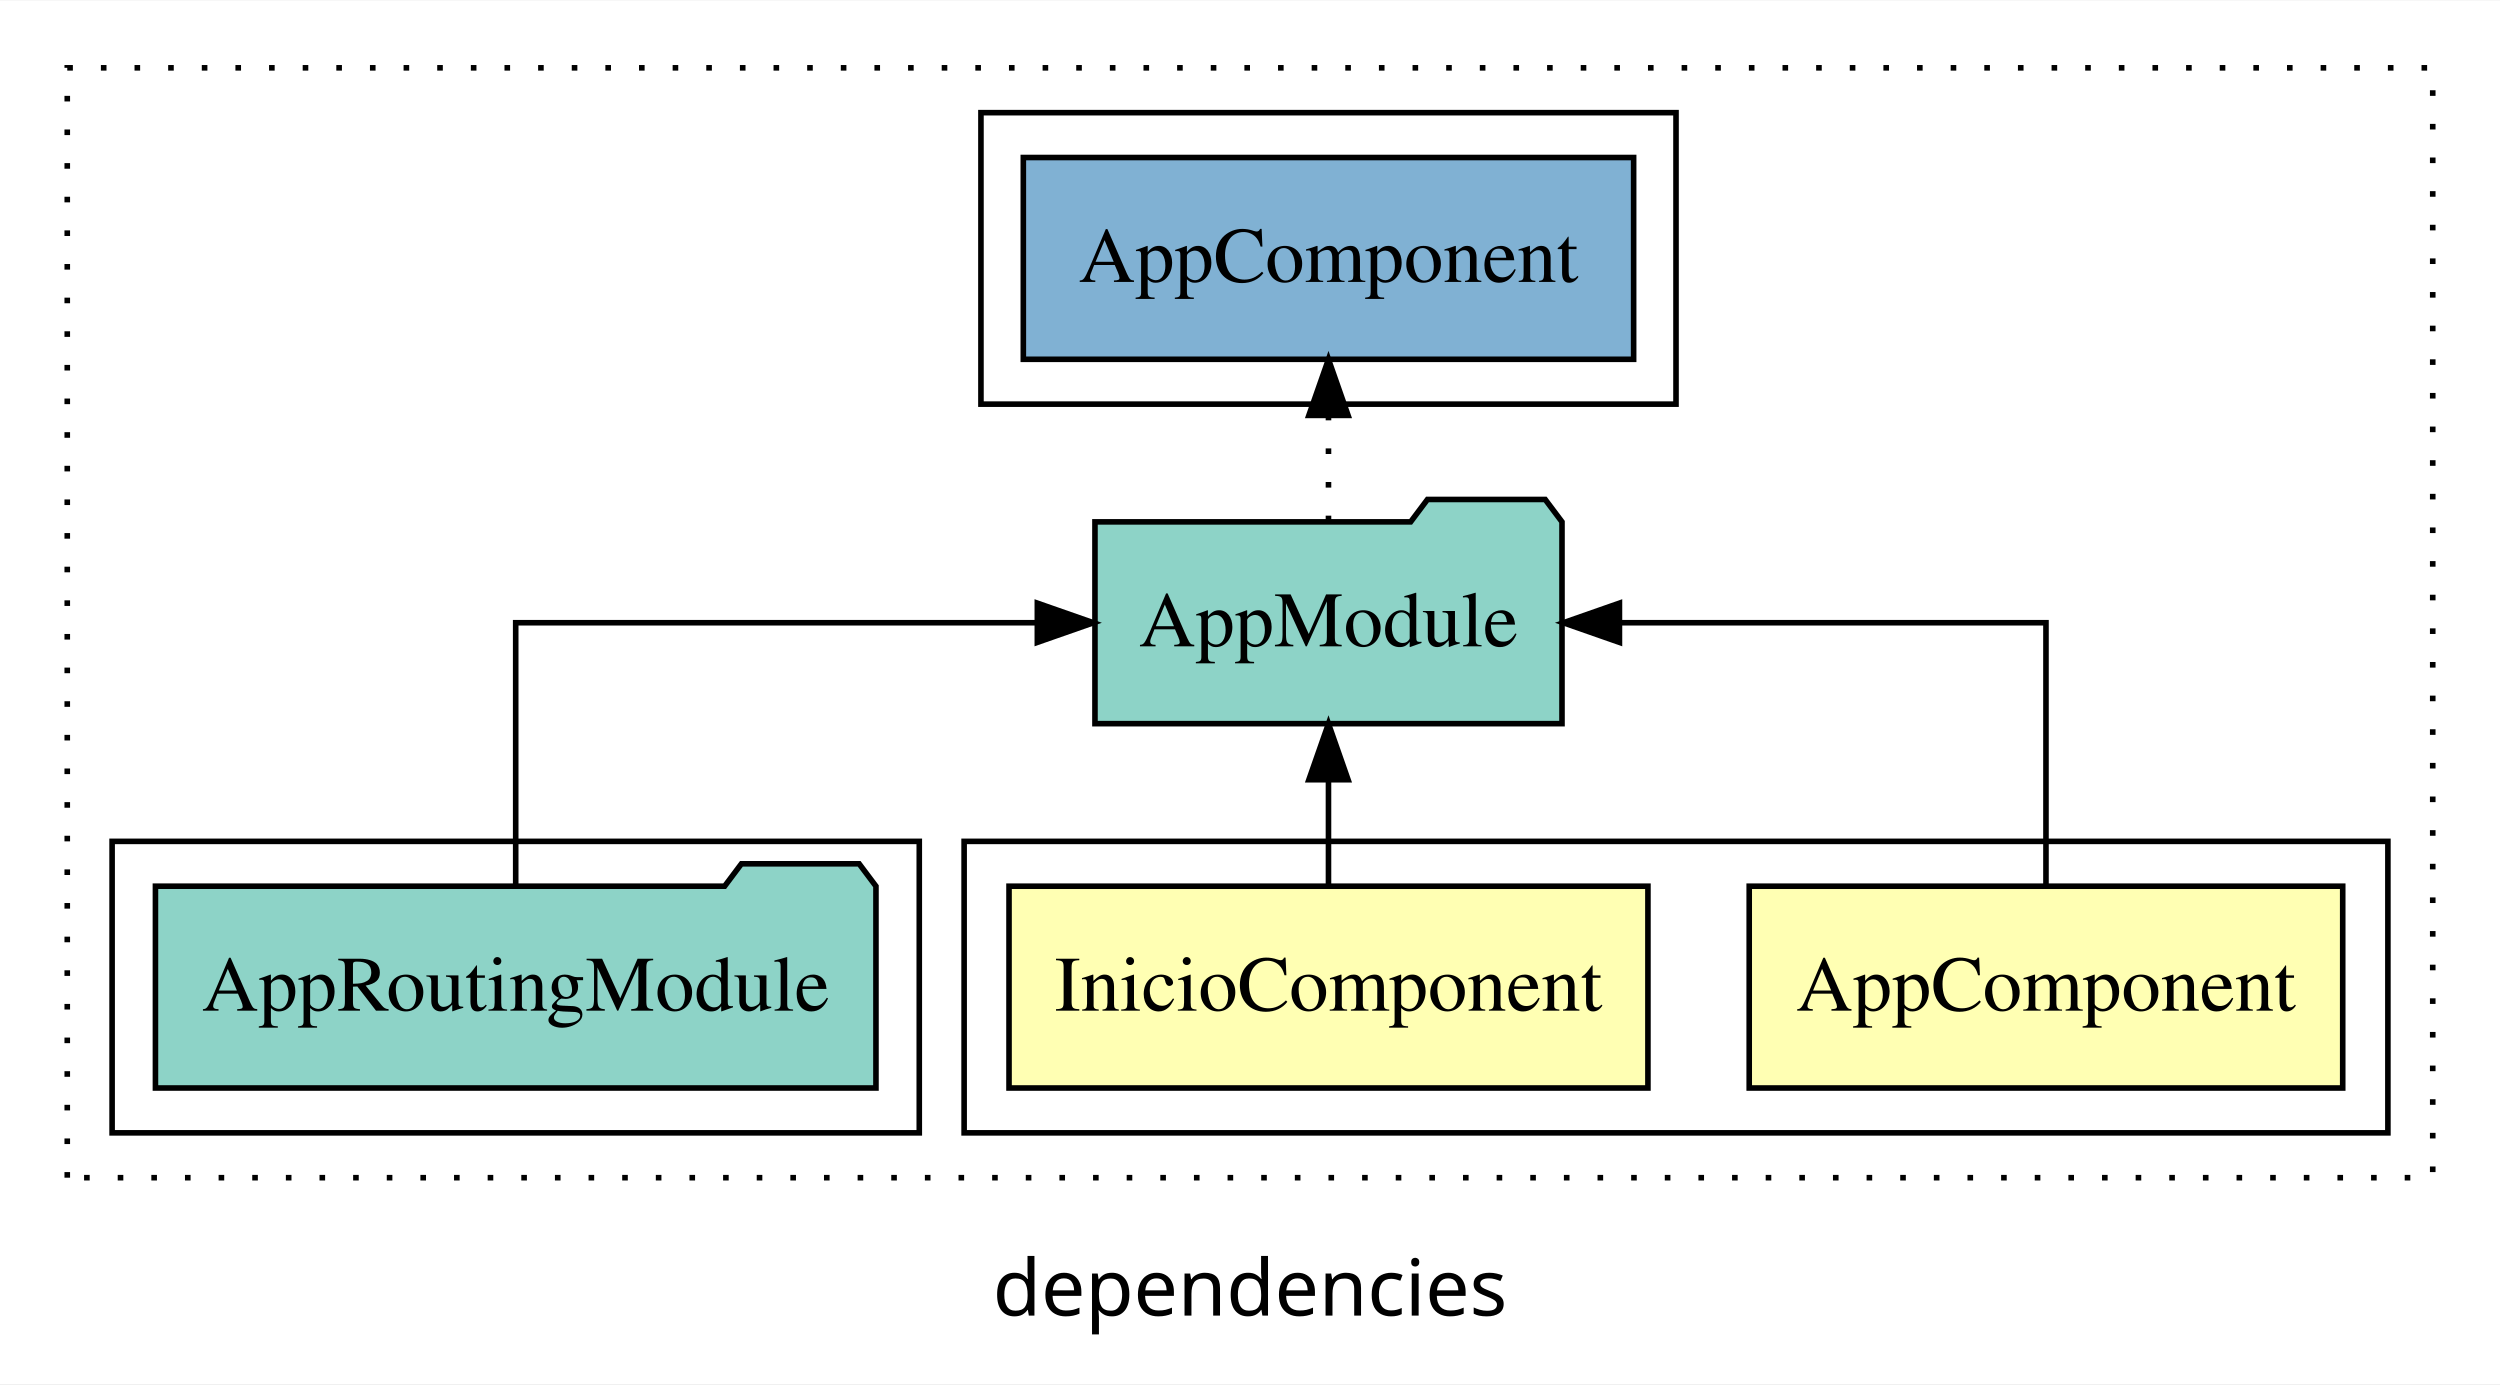
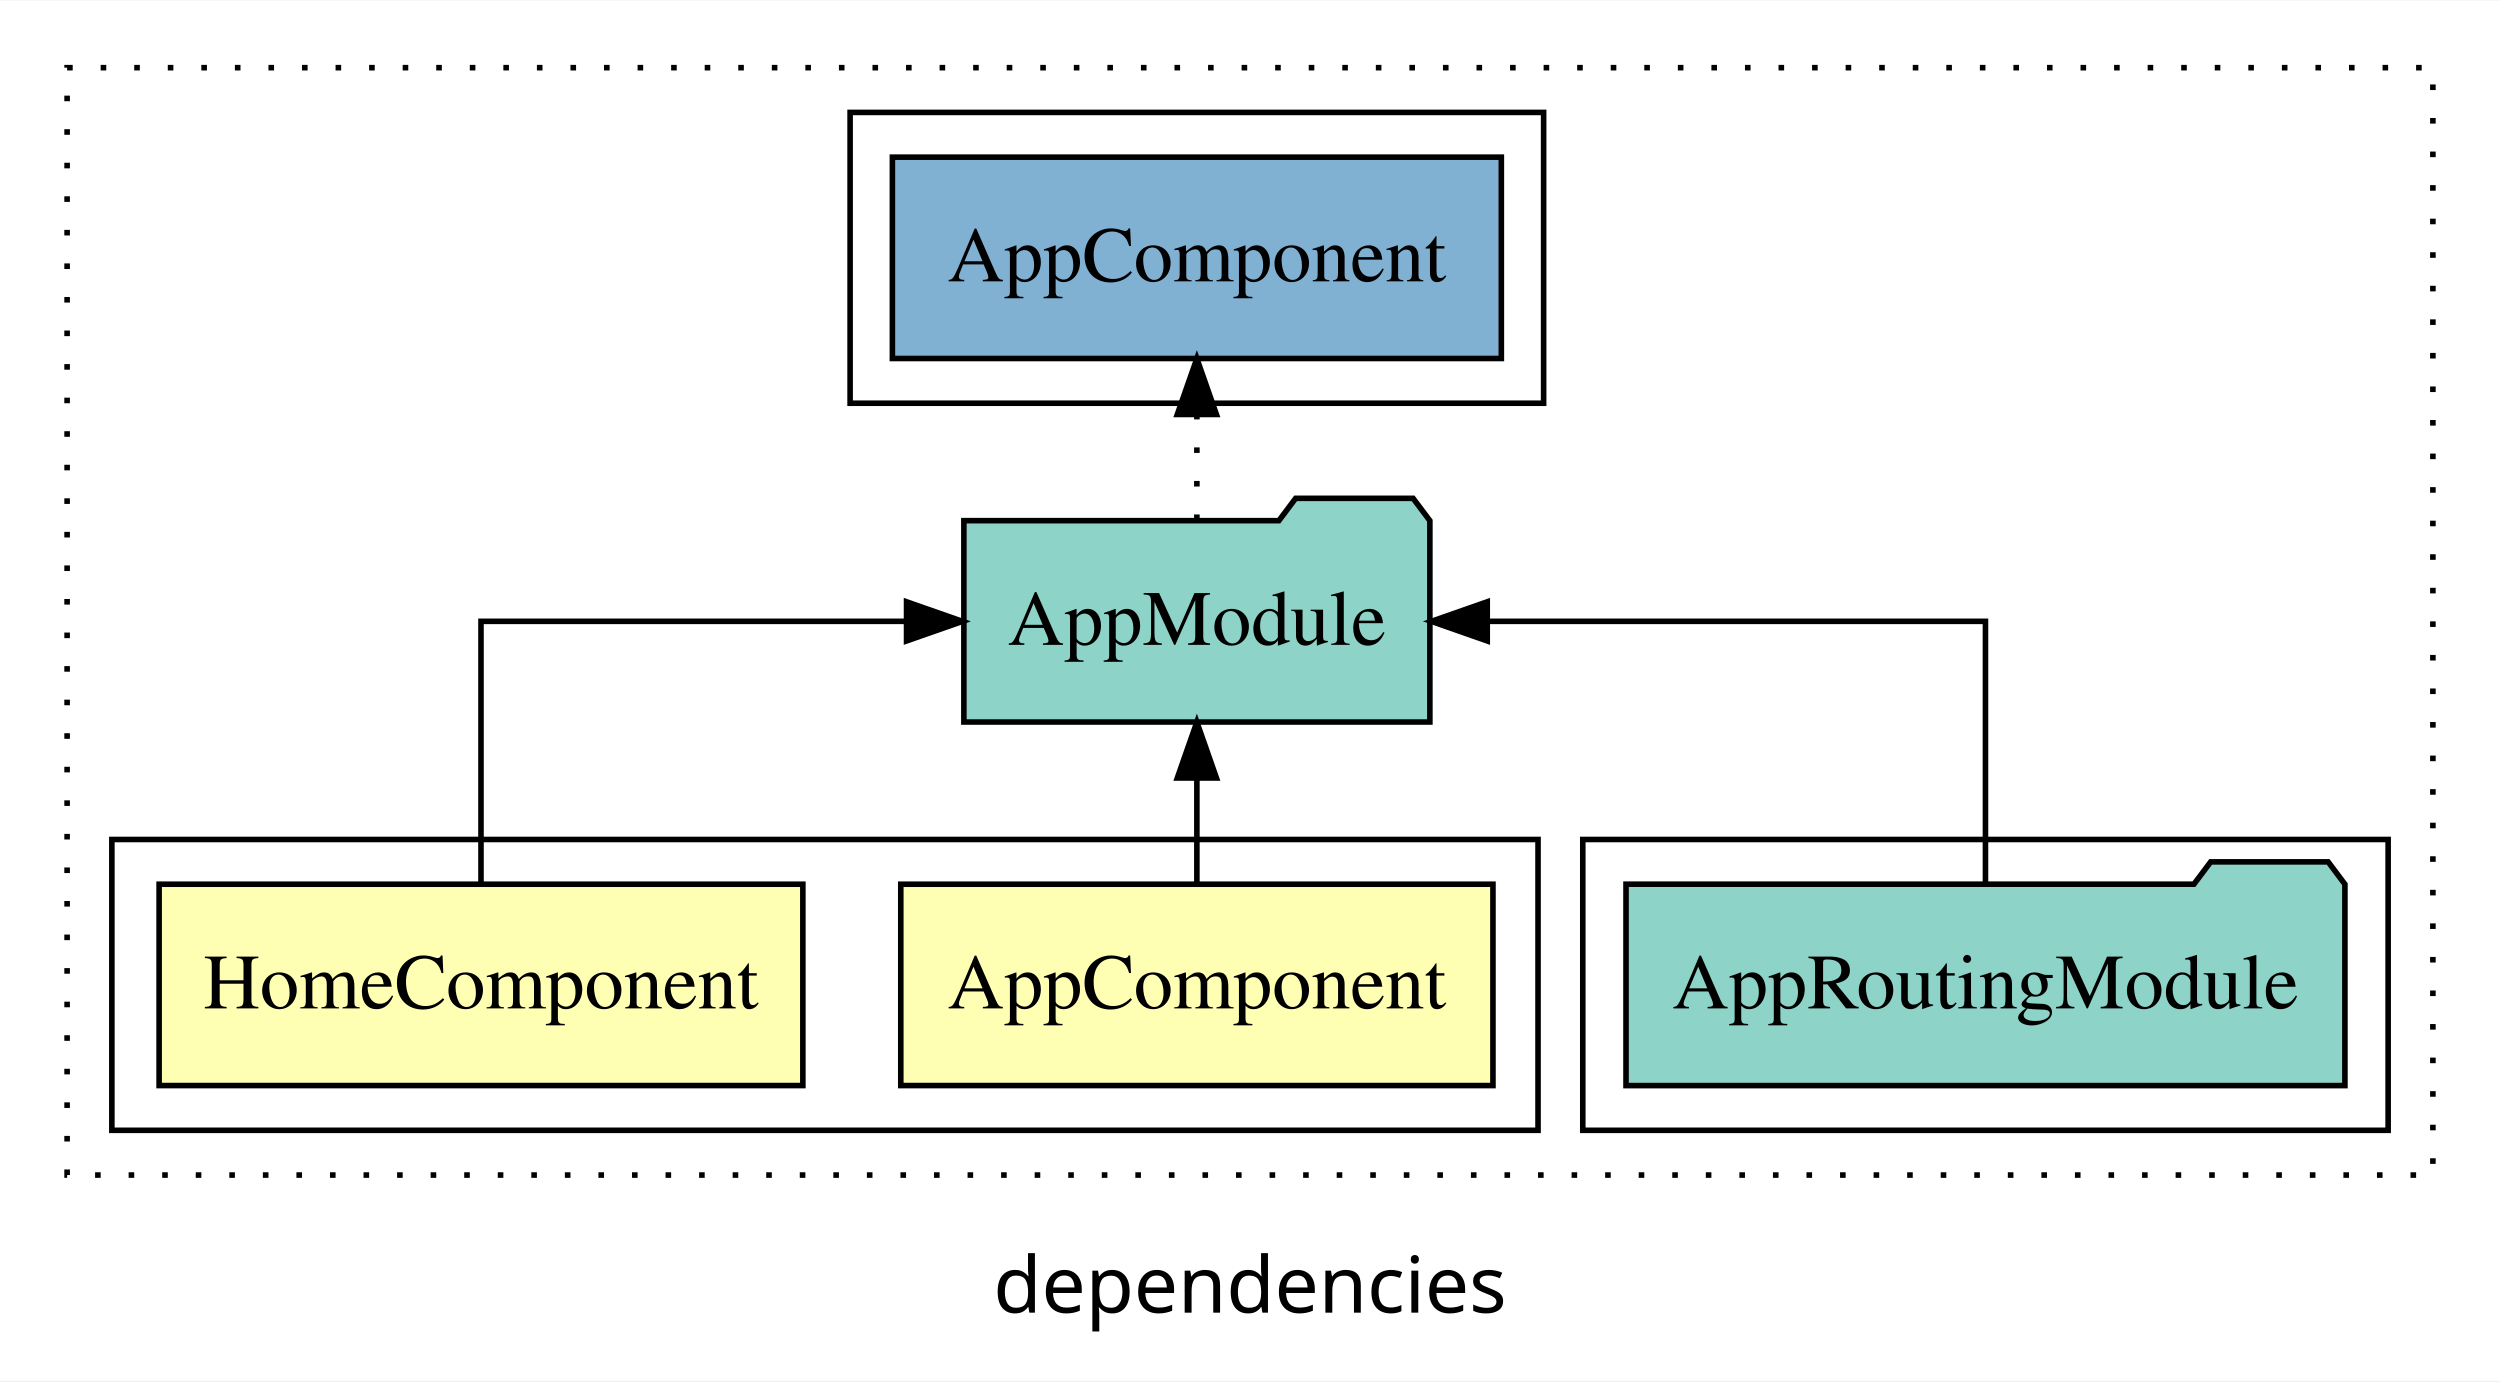
- <svg xmlns="http://www.w3.org/2000/svg" width="446pt" height="247pt" viewBox="0.00 0.00 446.00 246.80">
+ <svg xmlns="http://www.w3.org/2000/svg" width="447pt" height="247pt" viewBox="0.00 0.00 447.00 246.80">
  <g id="graph0" class="graph" transform="scale(1 1) rotate(0) translate(4 242.8)">
-     <polygon fill="white" stroke="transparent" points="-4,4 -4,-242.8 442,-242.8 442,4 -4,4" />
-     <text text-anchor="middle" x="219" y="-8.2" font-family="sans-serif" font-size="14.00">dependencies</text>
+     <polygon fill="white" stroke="transparent" points="-4,4 -4,-242.8 443,-242.8 443,4 -4,4" />
+     <text text-anchor="middle" x="219.5" y="-8.2" font-family="sans-serif" font-size="14.00">dependencies</text>
    <g id="clust1" class="cluster">
-       <polygon fill="none" stroke="black" stroke-dasharray="1,5" points="8,-32.8 8,-230.8 430,-230.8 430,-32.8 8,-32.8" />
+       <polygon fill="none" stroke="black" stroke-dasharray="1,5" points="8,-32.8 8,-230.8 431,-230.8 431,-32.8 8,-32.8" />
+     </g>
+     <g id="clust5" class="cluster">
+       <polygon fill="none" stroke="black" points="279,-40.8 279,-92.8 423,-92.8 423,-40.8 279,-40.8" />
+     </g>
+     <g id="clust7" class="cluster">
+       <polygon fill="none" stroke="black" points="148,-170.8 148,-222.8 272,-222.8 272,-170.8 148,-170.8" />
    </g>
    <g id="clust2" class="cluster">
-       <polygon fill="none" stroke="black" points="168,-40.8 168,-92.8 422,-92.8 422,-40.8 168,-40.8" />
-     </g>
-     <g id="clust7" class="cluster">
-       <polygon fill="none" stroke="black" points="171,-170.8 171,-222.8 295,-222.8 295,-170.8 171,-170.8" />
-     </g>
-     <g id="clust5" class="cluster">
-       <polygon fill="none" stroke="black" points="16,-40.8 16,-92.8 160,-92.8 160,-40.8 16,-40.8" />
+       <polygon fill="none" stroke="black" points="16,-40.8 16,-92.8 271,-92.8 271,-40.8 16,-40.8" />
    </g>
    <g id="node1" class="node">
-       <polygon fill="#ffffb3" stroke="black" points="413.94,-84.8 308.06,-84.8 308.06,-48.8 413.94,-48.8 413.94,-84.8" />
-       <text text-anchor="middle" x="361" y="-62.6" font-family="Times,serif" font-size="14.00">AppComponent</text>
+       <polygon fill="#ffffb3" stroke="black" points="262.94,-84.8 157.06,-84.8 157.06,-48.8 262.94,-48.8 262.94,-84.8" />
+       <text text-anchor="middle" x="210" y="-62.6" font-family="Times,serif" font-size="14.00">AppComponent</text>
    </g>
    <g id="node3" class="node">
-       <polygon fill="#8dd3c7" stroke="black" points="274.66,-149.8 271.66,-153.8 250.66,-153.8 247.66,-149.8 191.34,-149.8 191.34,-113.8 274.66,-113.8 274.66,-149.8" />
-       <text text-anchor="middle" x="233" y="-127.6" font-family="Times,serif" font-size="14.00">AppModule</text>
+       <polygon fill="#8dd3c7" stroke="black" points="251.66,-149.8 248.66,-153.8 227.66,-153.8 224.66,-149.8 168.34,-149.8 168.34,-113.8 251.66,-113.8 251.66,-149.8" />
+       <text text-anchor="middle" x="210" y="-127.6" font-family="Times,serif" font-size="14.00">AppModule</text>
    </g>
    <g id="edge1" class="edge">
-       <path fill="none" stroke="black" d="M361,-84.91C361,-104.14 361,-131.8 361,-131.8 361,-131.8 284.91,-131.8 284.91,-131.8" />
-       <polygon fill="black" stroke="black" points="284.91,-128.3 274.91,-131.8 284.91,-135.3 284.91,-128.3" />
+       <path fill="none" stroke="black" d="M210,-84.91C210,-84.91 210,-103.79 210,-103.79" />
+       <polygon fill="black" stroke="black" points="206.5,-103.79 210,-113.79 213.5,-103.79 206.5,-103.79" />
    </g>
    <g id="node2" class="node">
-       <polygon fill="#ffffb3" stroke="black" points="289.99,-84.8 176.01,-84.8 176.01,-48.8 289.99,-48.8 289.99,-84.8" />
-       <text text-anchor="middle" x="233" y="-62.6" font-family="Times,serif" font-size="14.00">InicioComponent</text>
+       <polygon fill="#ffffb3" stroke="black" points="139.55,-84.8 24.45,-84.8 24.45,-48.8 139.55,-48.8 139.55,-84.8" />
+       <text text-anchor="middle" x="82" y="-62.6" font-family="Times,serif" font-size="14.00">HomeComponent</text>
    </g>
    <g id="edge2" class="edge">
-       <path fill="none" stroke="black" d="M233,-84.91C233,-84.91 233,-103.79 233,-103.79" />
-       <polygon fill="black" stroke="black" points="229.5,-103.79 233,-113.79 236.5,-103.79 229.5,-103.79" />
+       <path fill="none" stroke="black" d="M82,-84.91C82,-104.14 82,-131.8 82,-131.8 82,-131.8 158.09,-131.8 158.09,-131.8" />
+       <polygon fill="black" stroke="black" points="158.09,-135.3 168.09,-131.8 158.09,-128.3 158.09,-135.3" />
    </g>
    <g id="node5" class="node">
-       <polygon fill="#80b1d3" stroke="black" points="287.44,-214.8 178.56,-214.8 178.56,-178.8 287.44,-178.8 287.44,-214.8" />
-       <text text-anchor="middle" x="233" y="-192.6" font-family="Times,serif" font-size="14.00">AppComponent </text>
+       <polygon fill="#80b1d3" stroke="black" points="264.44,-214.8 155.56,-214.8 155.56,-178.8 264.44,-178.8 264.44,-214.8" />
+       <text text-anchor="middle" x="210" y="-192.6" font-family="Times,serif" font-size="14.00">AppComponent </text>
    </g>
    <g id="edge4" class="edge">
-       <path fill="none" stroke="black" stroke-dasharray="1,5" d="M233,-149.91C233,-149.91 233,-168.79 233,-168.79" />
-       <polygon fill="black" stroke="black" points="229.5,-168.79 233,-178.79 236.5,-168.79 229.5,-168.79" />
+       <path fill="none" stroke="black" stroke-dasharray="1,5" d="M210,-149.91C210,-149.91 210,-168.79 210,-168.79" />
+       <polygon fill="black" stroke="black" points="206.5,-168.79 210,-178.79 213.5,-168.79 206.5,-168.79" />
    </g>
    <g id="node4" class="node">
-       <polygon fill="#8dd3c7" stroke="black" points="152.27,-84.8 149.27,-88.8 128.27,-88.8 125.27,-84.8 23.73,-84.8 23.73,-48.8 152.27,-48.8 152.27,-84.8" />
-       <text text-anchor="middle" x="88" y="-62.6" font-family="Times,serif" font-size="14.00">AppRoutingModule</text>
+       <polygon fill="#8dd3c7" stroke="black" points="415.27,-84.8 412.27,-88.8 391.27,-88.8 388.27,-84.8 286.73,-84.8 286.73,-48.8 415.27,-48.8 415.27,-84.8" />
+       <text text-anchor="middle" x="351" y="-62.6" font-family="Times,serif" font-size="14.00">AppRoutingModule</text>
    </g>
    <g id="edge3" class="edge">
-       <path fill="none" stroke="black" d="M88,-84.91C88,-104.14 88,-131.8 88,-131.8 88,-131.8 181.06,-131.8 181.06,-131.8" />
-       <polygon fill="black" stroke="black" points="181.06,-135.3 191.06,-131.8 181.06,-128.3 181.06,-135.3" />
+       <path fill="none" stroke="black" d="M351,-84.91C351,-104.14 351,-131.8 351,-131.8 351,-131.8 261.92,-131.8 261.92,-131.8" />
+       <polygon fill="black" stroke="black" points="261.92,-128.3 251.92,-131.8 261.92,-135.3 261.92,-128.3" />
    </g>
  </g>
</svg>
